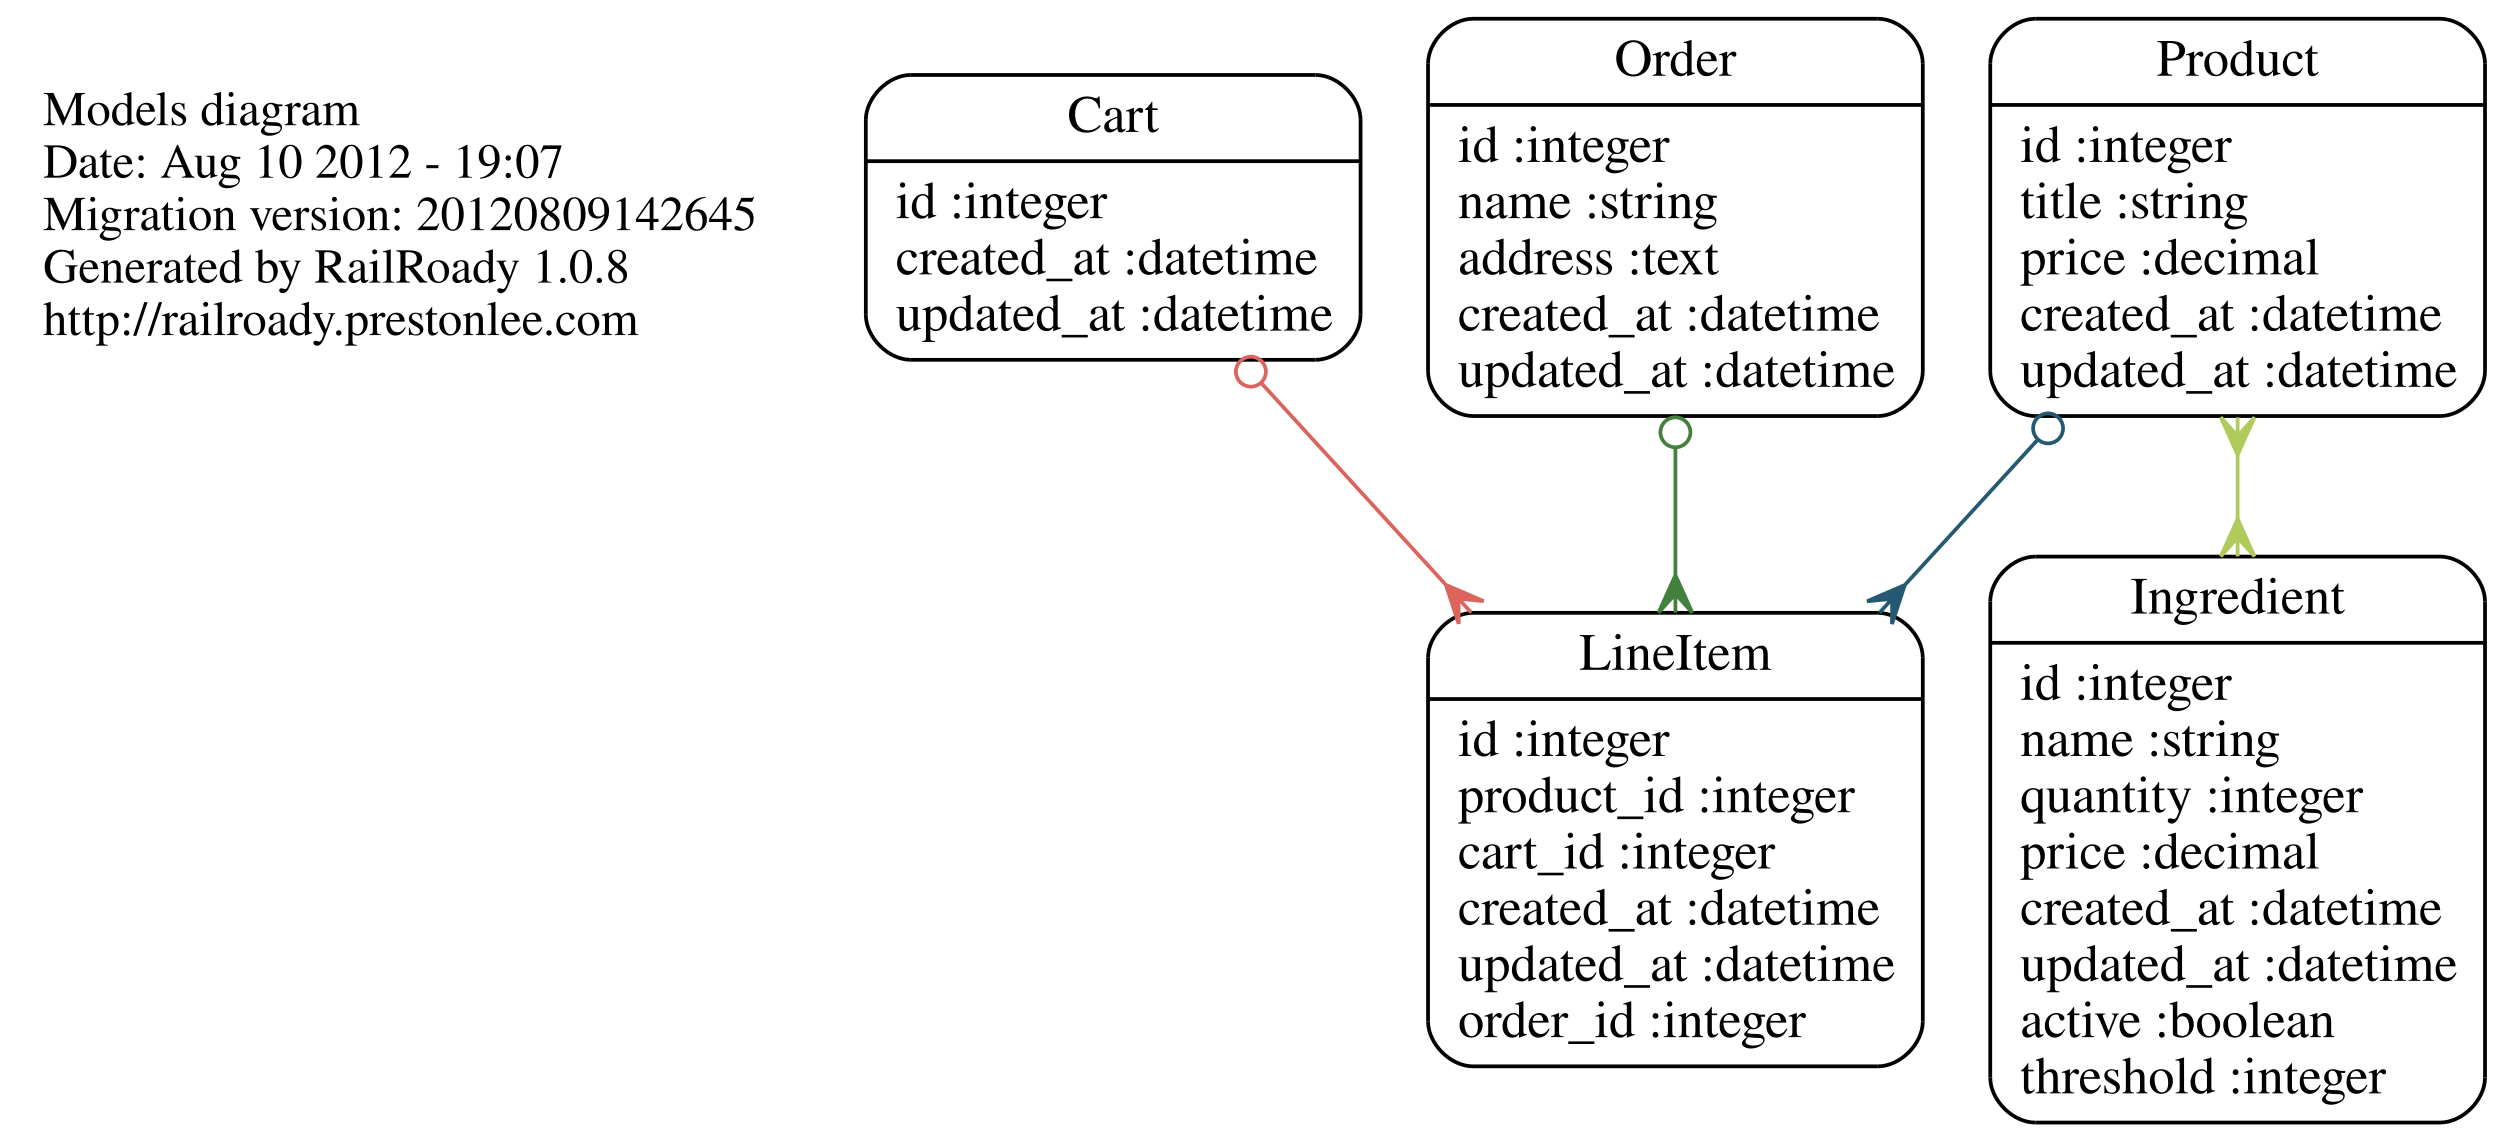
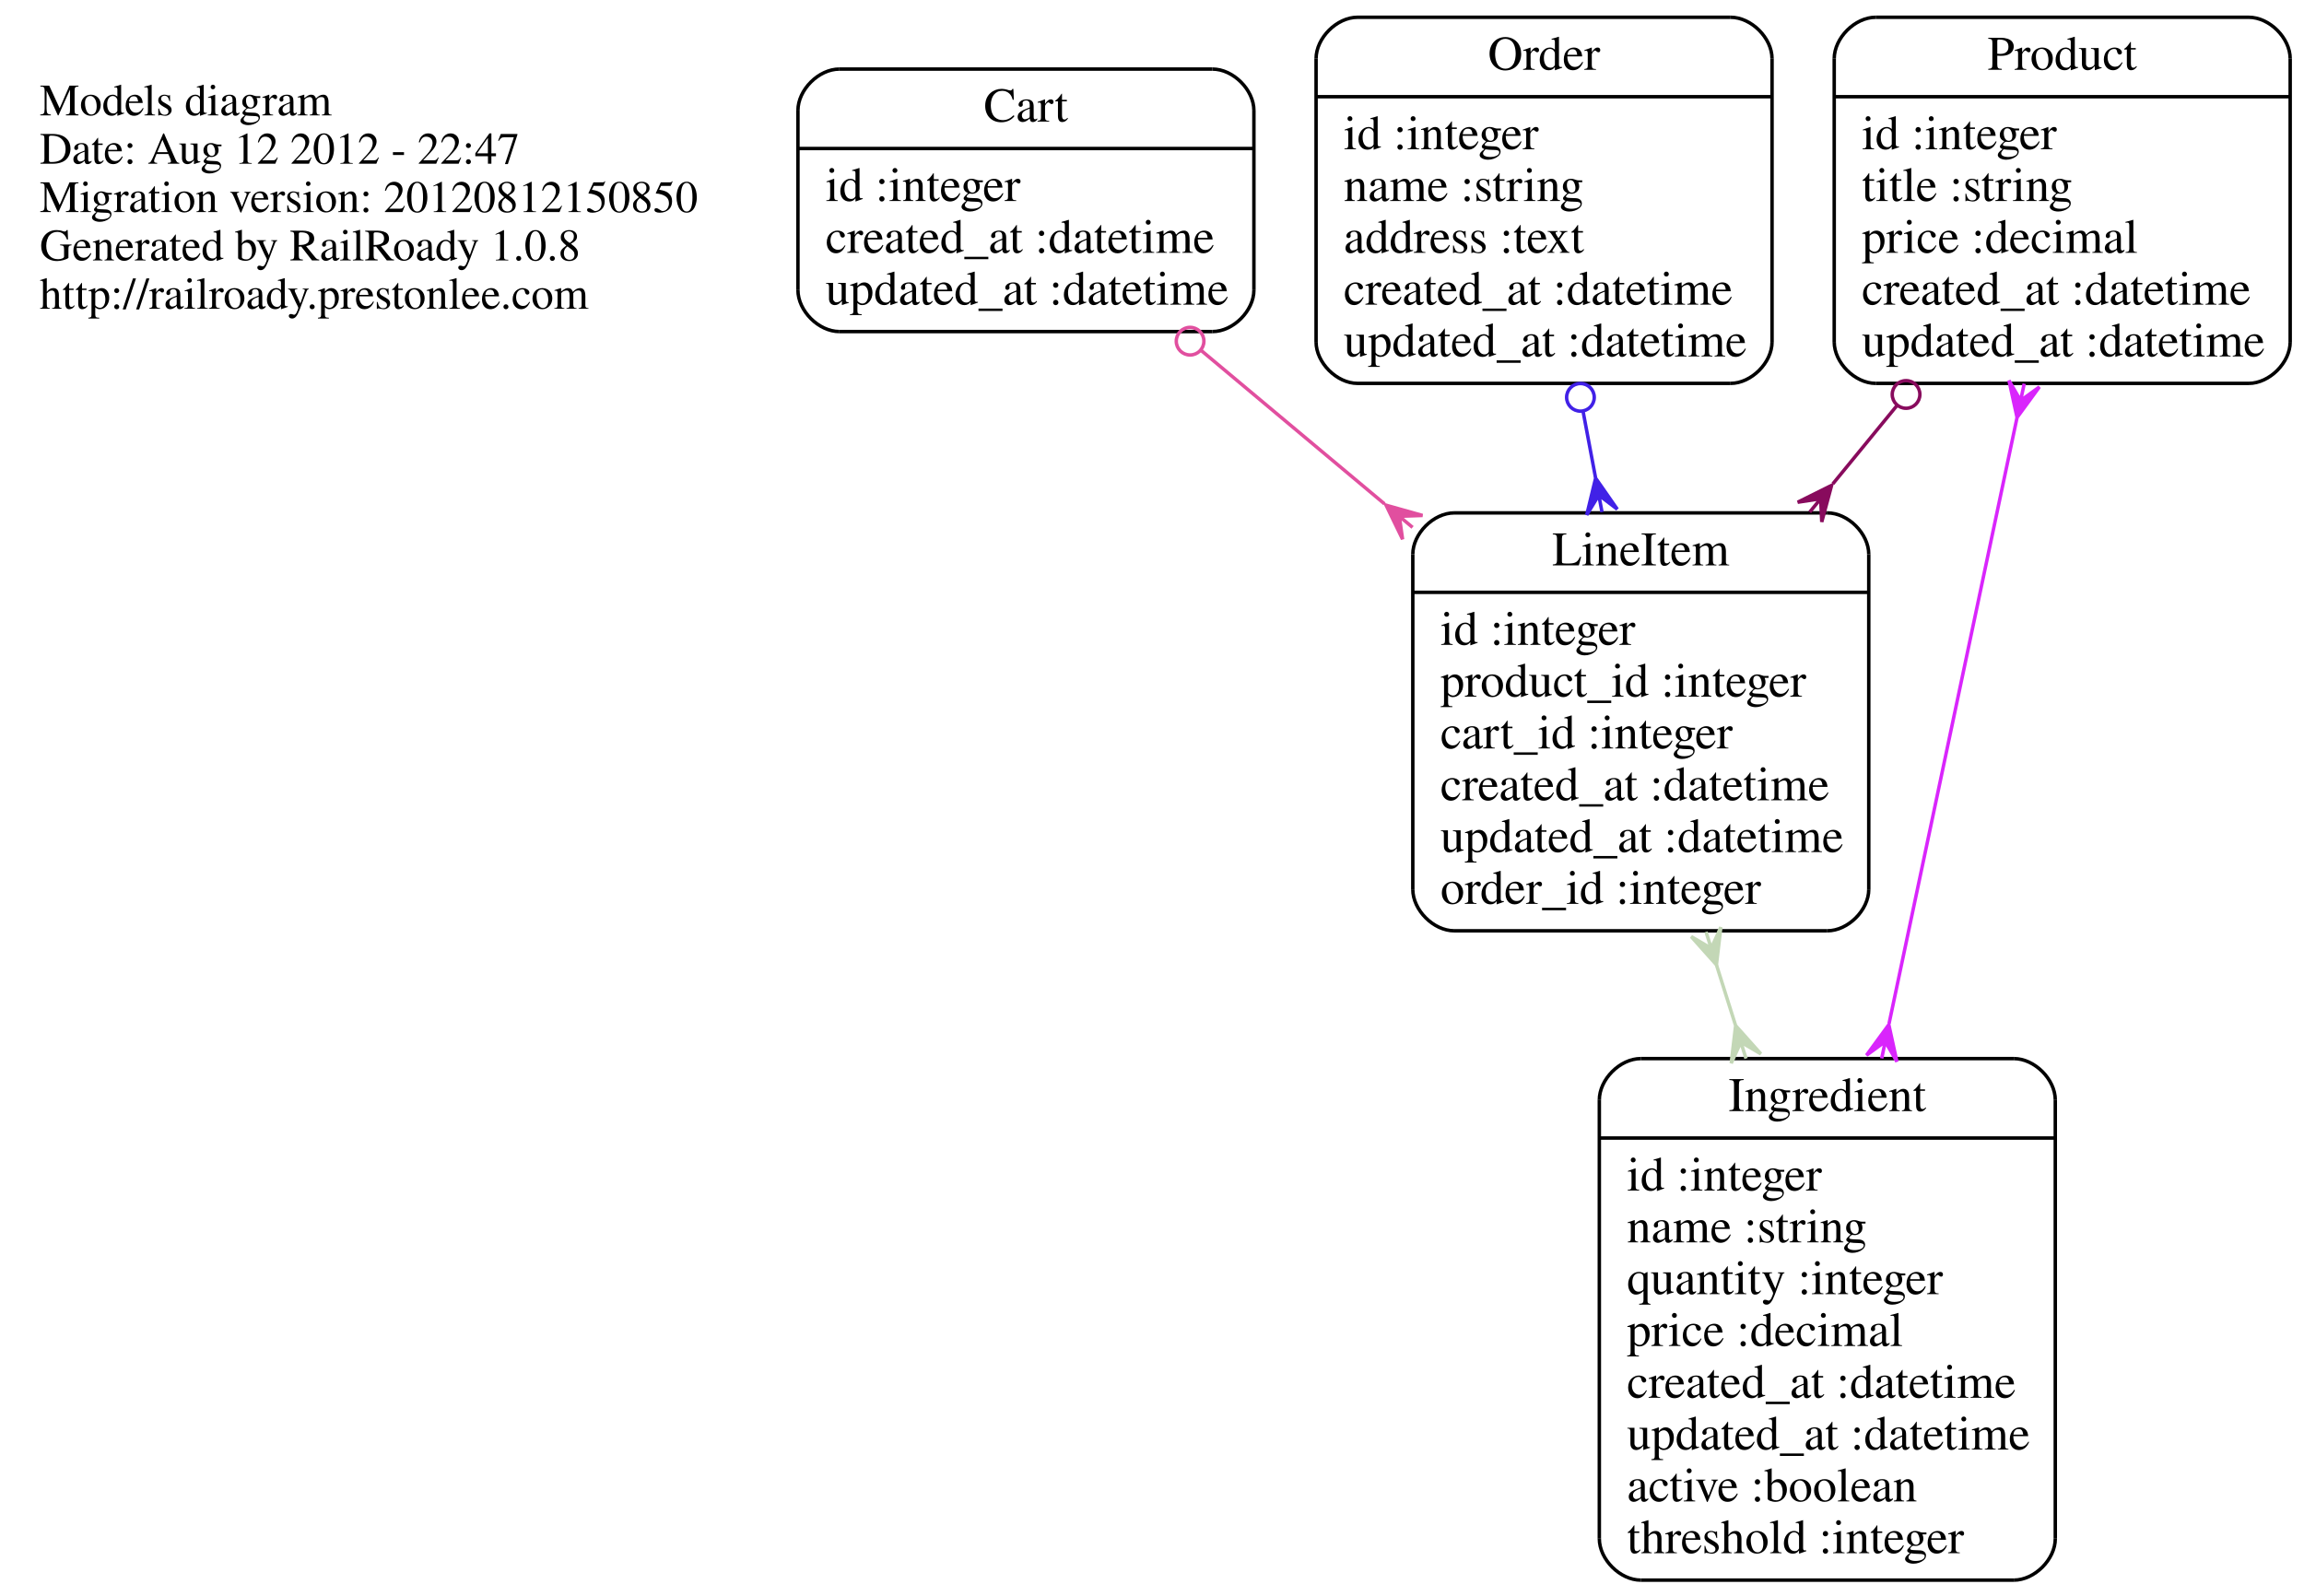
- <svg xmlns="http://www.w3.org/2000/svg" width="667pt" height="304pt" viewBox="0.00 0.00 667.00 304.00">
-   <g id="graph1" class="graph" transform="scale(1 1) rotate(0) translate(4 300)">
-     <polygon fill="white" stroke="white" points="-4,5 -4,-300 664,-300 664,5 -4,5" />
+ <svg xmlns="http://www.w3.org/2000/svg" width="667pt" height="462pt" viewBox="0.00 0.00 667.00 462.00">
+   <g id="graph1" class="graph" transform="scale(1 1) rotate(0) translate(4 458)">
+     <polygon fill="white" stroke="white" points="-4,5 -4,-458 664,-458 664,5 -4,5" />
    <g id="node1" class="node">
-       <text text-anchor="start" x="7.5" y="-266.6" font-family="Times,serif" font-size="13.00">Models diagram</text>
-       <text text-anchor="start" x="7.5" y="-252.6" font-family="Times,serif" font-size="13.00">Date: Aug 10 2012 - 19:07</text>
-       <text text-anchor="start" x="7.5" y="-238.6" font-family="Times,serif" font-size="13.00">Migration version: 20120809142645</text>
-       <text text-anchor="start" x="7.5" y="-224.6" font-family="Times,serif" font-size="13.00">Generated by RailRoady 1.0.8</text>
-       <text text-anchor="start" x="7.5" y="-210.6" font-family="Times,serif" font-size="13.00">http://railroady.prestonlee.com</text>
+       <text text-anchor="start" x="7.5" y="-424.6" font-family="Times,serif" font-size="13.00">Models diagram</text>
+       <text text-anchor="start" x="7.5" y="-410.6" font-family="Times,serif" font-size="13.00">Date: Aug 12 2012 - 22:47</text>
+       <text text-anchor="start" x="7.5" y="-396.6" font-family="Times,serif" font-size="13.00">Migration version: 20120812150850</text>
+       <text text-anchor="start" x="7.5" y="-382.6" font-family="Times,serif" font-size="13.00">Generated by RailRoady 1.0.8</text>
+       <text text-anchor="start" x="7.5" y="-368.6" font-family="Times,serif" font-size="13.00">http://railroady.prestonlee.com</text>
    </g>
    <g id="node2" class="node">
-       <polyline fill="none" stroke="black" points="239,-204 347,-204 " />
-       <path fill="none" stroke="black" d="M347,-204C353,-204 359,-210 359,-216" />
-       <polyline fill="none" stroke="black" points="359,-216 359,-268 " />
-       <path fill="none" stroke="black" d="M359,-268C359,-274 353,-280 347,-280" />
-       <polyline fill="none" stroke="black" points="347,-280 239,-280 " />
-       <path fill="none" stroke="black" d="M239,-280C233,-280 227,-274 227,-268" />
-       <polyline fill="none" stroke="black" points="227,-268 227,-216 " />
-       <path fill="none" stroke="black" d="M227,-216C227,-210 233,-204 239,-204" />
-       <text text-anchor="middle" x="293" y="-264.8" font-family="Times,serif" font-size="14.00">Cart</text>
-       <polyline fill="none" stroke="black" points="227,-257 359,-257 " />
-       <text text-anchor="start" x="235" y="-241.8" font-family="Times,serif" font-size="14.00">id :integer</text>
-       <text text-anchor="start" x="235" y="-226.8" font-family="Times,serif" font-size="14.00">created_at :datetime</text>
-       <text text-anchor="start" x="235" y="-211.8" font-family="Times,serif" font-size="14.00">updated_at :datetime</text>
+       <polyline fill="none" stroke="black" points="239,-362 347,-362 " />
+       <path fill="none" stroke="black" d="M347,-362C353,-362 359,-368 359,-374" />
+       <polyline fill="none" stroke="black" points="359,-374 359,-426 " />
+       <path fill="none" stroke="black" d="M359,-426C359,-432 353,-438 347,-438" />
+       <polyline fill="none" stroke="black" points="347,-438 239,-438 " />
+       <path fill="none" stroke="black" d="M239,-438C233,-438 227,-432 227,-426" />
+       <polyline fill="none" stroke="black" points="227,-426 227,-374 " />
+       <path fill="none" stroke="black" d="M227,-374C227,-368 233,-362 239,-362" />
+       <text text-anchor="middle" x="293" y="-422.8" font-family="Times,serif" font-size="14.00">Cart</text>
+       <polyline fill="none" stroke="black" points="227,-415 359,-415 " />
+       <text text-anchor="start" x="235" y="-399.8" font-family="Times,serif" font-size="14.00">id :integer</text>
+       <text text-anchor="start" x="235" y="-384.8" font-family="Times,serif" font-size="14.00">created_at :datetime</text>
+       <text text-anchor="start" x="235" y="-369.8" font-family="Times,serif" font-size="14.00">updated_at :datetime</text>
    </g>
    <g id="node3" class="node">
-       <polyline fill="none" stroke="black" points="389,-15.5 497,-15.5 " />
-       <path fill="none" stroke="black" d="M497,-15.5C503,-15.5 509,-21.5 509,-27.5" />
-       <polyline fill="none" stroke="black" points="509,-27.5 509,-124.5 " />
-       <path fill="none" stroke="black" d="M509,-124.5C509,-130.5 503,-136.5 497,-136.5" />
-       <polyline fill="none" stroke="black" points="497,-136.5 389,-136.5 " />
-       <path fill="none" stroke="black" d="M389,-136.5C383,-136.5 377,-130.5 377,-124.5" />
-       <polyline fill="none" stroke="black" points="377,-124.5 377,-27.5 " />
-       <path fill="none" stroke="black" d="M377,-27.5C377,-21.5 383,-15.5 389,-15.5" />
-       <text text-anchor="middle" x="443" y="-121.3" font-family="Times,serif" font-size="14.00">LineItem</text>
-       <polyline fill="none" stroke="black" points="377,-113.5 509,-113.5 " />
-       <text text-anchor="start" x="385" y="-98.3" font-family="Times,serif" font-size="14.00">id :integer</text>
-       <text text-anchor="start" x="385" y="-83.3" font-family="Times,serif" font-size="14.00">product_id :integer</text>
-       <text text-anchor="start" x="385" y="-68.3" font-family="Times,serif" font-size="14.00">cart_id :integer</text>
-       <text text-anchor="start" x="385" y="-53.3" font-family="Times,serif" font-size="14.00">created_at :datetime</text>
-       <text text-anchor="start" x="385" y="-38.3" font-family="Times,serif" font-size="14.00">updated_at :datetime</text>
-       <text text-anchor="start" x="385" y="-23.3" font-family="Times,serif" font-size="14.00">order_id :integer</text>
+       <polyline fill="none" stroke="black" points="417,-188.5 525,-188.5 " />
+       <path fill="none" stroke="black" d="M525,-188.5C531,-188.5 537,-194.5 537,-200.5" />
+       <polyline fill="none" stroke="black" points="537,-200.5 537,-297.5 " />
+       <path fill="none" stroke="black" d="M537,-297.5C537,-303.5 531,-309.5 525,-309.5" />
+       <polyline fill="none" stroke="black" points="525,-309.5 417,-309.5 " />
+       <path fill="none" stroke="black" d="M417,-309.5C411,-309.5 405,-303.5 405,-297.5" />
+       <polyline fill="none" stroke="black" points="405,-297.5 405,-200.5 " />
+       <path fill="none" stroke="black" d="M405,-200.5C405,-194.5 411,-188.5 417,-188.5" />
+       <text text-anchor="middle" x="471" y="-294.3" font-family="Times,serif" font-size="14.00">LineItem</text>
+       <polyline fill="none" stroke="black" points="405,-286.5 537,-286.5 " />
+       <text text-anchor="start" x="413" y="-271.3" font-family="Times,serif" font-size="14.00">id :integer</text>
+       <text text-anchor="start" x="413" y="-256.3" font-family="Times,serif" font-size="14.00">product_id :integer</text>
+       <text text-anchor="start" x="413" y="-241.3" font-family="Times,serif" font-size="14.00">cart_id :integer</text>
+       <text text-anchor="start" x="413" y="-226.3" font-family="Times,serif" font-size="14.00">created_at :datetime</text>
+       <text text-anchor="start" x="413" y="-211.3" font-family="Times,serif" font-size="14.00">updated_at :datetime</text>
+       <text text-anchor="start" x="413" y="-196.3" font-family="Times,serif" font-size="14.00">order_id :integer</text>
    </g>
    <g id="edge2" class="edge">
-       <path fill="none" stroke="#db645d" d="M332.704,-197.591C347.656,-181.243 365.032,-162.245 381.508,-144.231" />
-       <ellipse fill="none" stroke="#db645d" cx="329.737" cy="-200.834" rx="4" ry="4" />
-       <polygon fill="#db645d" stroke="#db645d" points="381.756,-143.96 391.826,-139.618 385.131,-140.271 388.505,-136.581 388.505,-136.581 388.505,-136.581 385.131,-140.271 385.185,-133.544 381.756,-143.96 381.756,-143.96" />
+       <path fill="none" stroke="#e14f9f" d="M343.793,-356.482C360.293,-342.671 378.955,-327.049 396.8,-312.111" />
+       <ellipse fill="none" stroke="#e14f9f" cx="340.525" cy="-359.218" rx="4" ry="4" />
+       <polygon fill="#e14f9f" stroke="#e14f9f" points="397.263,-311.724 407.819,-308.756 401.097,-308.514 404.931,-305.305 404.931,-305.305 404.931,-305.305 401.097,-308.514 402.042,-301.854 397.263,-311.724 397.263,-311.724" />
+     </g>
+     <g id="node6" class="node">
+       <polyline fill="none" stroke="black" points="471,-0.5 579,-0.5 " />
+       <path fill="none" stroke="black" d="M579,-0.5C585,-0.5 591,-6.5 591,-12.5" />
+       <polyline fill="none" stroke="black" points="591,-12.5 591,-139.5 " />
+       <path fill="none" stroke="black" d="M591,-139.5C591,-145.5 585,-151.5 579,-151.5" />
+       <polyline fill="none" stroke="black" points="579,-151.5 471,-151.5 " />
+       <path fill="none" stroke="black" d="M471,-151.5C465,-151.5 459,-145.5 459,-139.5" />
+       <polyline fill="none" stroke="black" points="459,-139.5 459,-12.5 " />
+       <path fill="none" stroke="black" d="M459,-12.5C459,-6.5 465,-0.5 471,-0.5" />
+       <text text-anchor="middle" x="525" y="-136.3" font-family="Times,serif" font-size="14.00">Ingredient</text>
+       <polyline fill="none" stroke="black" points="459,-128.5 591,-128.5 " />
+       <text text-anchor="start" x="467" y="-113.3" font-family="Times,serif" font-size="14.00">id :integer</text>
+       <text text-anchor="start" x="467" y="-98.3" font-family="Times,serif" font-size="14.00">name :string</text>
+       <text text-anchor="start" x="467" y="-83.3" font-family="Times,serif" font-size="14.00">quantity :integer</text>
+       <text text-anchor="start" x="467" y="-68.3" font-family="Times,serif" font-size="14.00">price :decimal</text>
+       <text text-anchor="start" x="467" y="-53.3" font-family="Times,serif" font-size="14.00">created_at :datetime</text>
+       <text text-anchor="start" x="467" y="-38.3" font-family="Times,serif" font-size="14.00">updated_at :datetime</text>
+       <text text-anchor="start" x="467" y="-23.3" font-family="Times,serif" font-size="14.00">active :boolean</text>
+       <text text-anchor="start" x="467" y="-8.3" font-family="Times,serif" font-size="14.00">threshold :integer</text>
+     </g>
+     <g id="edge4" class="edge">
+       <path fill="none" stroke="#c3d7b6" d="M492.91,-178.618C494.716,-172.898 496.554,-167.078 498.39,-161.265" />
+       <polygon fill="#c3d7b6" stroke="#c3d7b6" points="492.898,-178.657 485.595,-186.837 491.392,-183.425 489.887,-188.192 489.887,-188.192 489.887,-188.192 491.392,-183.425 494.178,-189.548 492.898,-178.657 492.898,-178.657" />
+       <polygon fill="#c3d7b6" stroke="#c3d7b6" points="498.459,-161.045 505.762,-152.865 499.965,-156.277 501.471,-151.51 501.471,-151.51 501.471,-151.51 499.965,-156.277 497.18,-150.154 498.459,-161.045 498.459,-161.045" />
    </g>
    <g id="node4" class="node">
-       <polyline fill="none" stroke="black" points="539,-189 647,-189 " />
-       <path fill="none" stroke="black" d="M647,-189C653,-189 659,-195 659,-201" />
-       <polyline fill="none" stroke="black" points="659,-201 659,-283 " />
-       <path fill="none" stroke="black" d="M659,-283C659,-289 653,-295 647,-295" />
-       <polyline fill="none" stroke="black" points="647,-295 539,-295 " />
-       <path fill="none" stroke="black" d="M539,-295C533,-295 527,-289 527,-283" />
-       <polyline fill="none" stroke="black" points="527,-283 527,-201 " />
-       <path fill="none" stroke="black" d="M527,-201C527,-195 533,-189 539,-189" />
-       <text text-anchor="middle" x="593" y="-279.8" font-family="Times,serif" font-size="14.00">Product</text>
-       <polyline fill="none" stroke="black" points="527,-272 659,-272 " />
-       <text text-anchor="start" x="535" y="-256.8" font-family="Times,serif" font-size="14.00">id :integer</text>
-       <text text-anchor="start" x="535" y="-241.8" font-family="Times,serif" font-size="14.00">title :string</text>
-       <text text-anchor="start" x="535" y="-226.8" font-family="Times,serif" font-size="14.00">price :decimal</text>
-       <text text-anchor="start" x="535" y="-211.8" font-family="Times,serif" font-size="14.00">created_at :datetime</text>
-       <text text-anchor="start" x="535" y="-196.8" font-family="Times,serif" font-size="14.00">updated_at :datetime</text>
-     </g>
-     <g id="edge4" class="edge">
-       <path fill="none" stroke="#245971" d="M539.726,-182.753C528.26,-170.218 516.054,-156.872 504.311,-144.033" />
-       <ellipse fill="none" stroke="#245971" cx="542.427" cy="-185.707" rx="4" ry="4" />
-       <polygon fill="#245971" stroke="#245971" points="504.208,-143.921 500.78,-133.505 500.834,-140.232 497.459,-136.542 497.459,-136.542 497.459,-136.542 500.834,-140.232 494.139,-139.579 504.208,-143.921 504.208,-143.921" />
-     </g>
-     <g id="node6" class="node">
-       <polyline fill="none" stroke="black" points="539,-0.5 647,-0.5 " />
-       <path fill="none" stroke="black" d="M647,-0.5C653,-0.5 659,-6.5 659,-12.5" />
-       <polyline fill="none" stroke="black" points="659,-12.5 659,-139.5 " />
-       <path fill="none" stroke="black" d="M659,-139.5C659,-145.5 653,-151.5 647,-151.5" />
-       <polyline fill="none" stroke="black" points="647,-151.5 539,-151.5 " />
-       <path fill="none" stroke="black" d="M539,-151.5C533,-151.5 527,-145.5 527,-139.5" />
-       <polyline fill="none" stroke="black" points="527,-139.5 527,-12.5 " />
-       <path fill="none" stroke="black" d="M527,-12.5C527,-6.5 533,-0.5 539,-0.5" />
-       <text text-anchor="middle" x="593" y="-136.3" font-family="Times,serif" font-size="14.00">Ingredient</text>
-       <polyline fill="none" stroke="black" points="527,-128.5 659,-128.5 " />
-       <text text-anchor="start" x="535" y="-113.3" font-family="Times,serif" font-size="14.00">id :integer</text>
-       <text text-anchor="start" x="535" y="-98.3" font-family="Times,serif" font-size="14.00">name :string</text>
-       <text text-anchor="start" x="535" y="-83.3" font-family="Times,serif" font-size="14.00">quantity :integer</text>
-       <text text-anchor="start" x="535" y="-68.3" font-family="Times,serif" font-size="14.00">price :decimal</text>
-       <text text-anchor="start" x="535" y="-53.3" font-family="Times,serif" font-size="14.00">created_at :datetime</text>
-       <text text-anchor="start" x="535" y="-38.3" font-family="Times,serif" font-size="14.00">updated_at :datetime</text>
-       <text text-anchor="start" x="535" y="-23.3" font-family="Times,serif" font-size="14.00">active :boolean</text>
-       <text text-anchor="start" x="535" y="-8.3" font-family="Times,serif" font-size="14.00">threshold :integer</text>
+       <polyline fill="none" stroke="black" points="539,-347 647,-347 " />
+       <path fill="none" stroke="black" d="M647,-347C653,-347 659,-353 659,-359" />
+       <polyline fill="none" stroke="black" points="659,-359 659,-441 " />
+       <path fill="none" stroke="black" d="M659,-441C659,-447 653,-453 647,-453" />
+       <polyline fill="none" stroke="black" points="647,-453 539,-453 " />
+       <path fill="none" stroke="black" d="M539,-453C533,-453 527,-447 527,-441" />
+       <polyline fill="none" stroke="black" points="527,-441 527,-359 " />
+       <path fill="none" stroke="black" d="M527,-359C527,-353 533,-347 539,-347" />
+       <text text-anchor="middle" x="593" y="-437.8" font-family="Times,serif" font-size="14.00">Product</text>
+       <polyline fill="none" stroke="black" points="527,-430 659,-430 " />
+       <text text-anchor="start" x="535" y="-414.8" font-family="Times,serif" font-size="14.00">id :integer</text>
+       <text text-anchor="start" x="535" y="-399.8" font-family="Times,serif" font-size="14.00">title :string</text>
+       <text text-anchor="start" x="535" y="-384.8" font-family="Times,serif" font-size="14.00">price :decimal</text>
+       <text text-anchor="start" x="535" y="-369.8" font-family="Times,serif" font-size="14.00">created_at :datetime</text>
+       <text text-anchor="start" x="535" y="-354.8" font-family="Times,serif" font-size="14.00">updated_at :datetime</text>
    </g>
    <g id="edge6" class="edge">
-       <path fill="none" stroke="#b0cb5c" d="M593,-178.494C593,-172.99 593,-167.362 593,-161.717" />
-       <polygon fill="#b0cb5c" stroke="#b0cb5c" points="593,-178.658 588.5,-188.658 593,-183.658 593,-188.658 593,-188.658 593,-188.658 593,-183.658 597.5,-188.659 593,-178.658 593,-178.658" />
-       <polygon fill="#b0cb5c" stroke="#b0cb5c" points="593,-161.56 597.5,-151.56 593,-156.56 593,-151.56 593,-151.56 593,-151.56 593,-156.56 588.5,-151.56 593,-161.56 593,-161.56" />
+       <path fill="none" stroke="#880b5d" d="M545.208,-340.631C539.106,-333.179 532.82,-325.502 526.609,-317.916" />
+       <ellipse fill="none" stroke="#880b5d" cx="547.796" cy="-343.792" rx="4" ry="4" />
+       <polygon fill="#880b5d" stroke="#880b5d" points="526.246,-317.473 523.393,-306.885 523.078,-313.604 519.911,-309.735 519.911,-309.735 519.911,-309.735 523.078,-313.604 516.429,-312.586 526.246,-317.473 526.246,-317.473" />
+     </g>
+     <g id="edge8" class="edge">
+       <path fill="none" stroke="#d925fc" d="M579.902,-336.975C569.378,-287.143 554.49,-216.642 542.872,-161.627" />
+       <polygon fill="#d925fc" stroke="#d925fc" points="579.933,-337.123 577.596,-347.837 580.966,-342.015 581.999,-346.907 581.999,-346.907 581.999,-346.907 580.966,-342.015 586.402,-345.977 579.933,-337.123 579.933,-337.123" />
+       <polygon fill="#d925fc" stroke="#d925fc" points="542.808,-161.327 545.145,-150.613 541.775,-156.435 540.742,-151.543 540.742,-151.543 540.742,-151.543 541.775,-156.435 536.339,-152.473 542.808,-161.327 542.808,-161.327" />
    </g>
    <g id="node5" class="node">
-       <polyline fill="none" stroke="black" points="389,-189 497,-189 " />
-       <path fill="none" stroke="black" d="M497,-189C503,-189 509,-195 509,-201" />
-       <polyline fill="none" stroke="black" points="509,-201 509,-283 " />
-       <path fill="none" stroke="black" d="M509,-283C509,-289 503,-295 497,-295" />
-       <polyline fill="none" stroke="black" points="497,-295 389,-295 " />
-       <path fill="none" stroke="black" d="M389,-295C383,-295 377,-289 377,-283" />
-       <polyline fill="none" stroke="black" points="377,-283 377,-201 " />
-       <path fill="none" stroke="black" d="M377,-201C377,-195 383,-189 389,-189" />
-       <text text-anchor="middle" x="443" y="-279.8" font-family="Times,serif" font-size="14.00">Order</text>
-       <polyline fill="none" stroke="black" points="377,-272 509,-272 " />
-       <text text-anchor="start" x="385" y="-256.8" font-family="Times,serif" font-size="14.00">id :integer</text>
-       <text text-anchor="start" x="385" y="-241.8" font-family="Times,serif" font-size="14.00">name :string</text>
-       <text text-anchor="start" x="385" y="-226.8" font-family="Times,serif" font-size="14.00">address :text</text>
-       <text text-anchor="start" x="385" y="-211.8" font-family="Times,serif" font-size="14.00">created_at :datetime</text>
-       <text text-anchor="start" x="385" y="-196.8" font-family="Times,serif" font-size="14.00">updated_at :datetime</text>
+       <polyline fill="none" stroke="black" points="389,-347 497,-347 " />
+       <path fill="none" stroke="black" d="M497,-347C503,-347 509,-353 509,-359" />
+       <polyline fill="none" stroke="black" points="509,-359 509,-441 " />
+       <path fill="none" stroke="black" d="M509,-441C509,-447 503,-453 497,-453" />
+       <polyline fill="none" stroke="black" points="497,-453 389,-453 " />
+       <path fill="none" stroke="black" d="M389,-453C383,-453 377,-447 377,-441" />
+       <polyline fill="none" stroke="black" points="377,-441 377,-359 " />
+       <path fill="none" stroke="black" d="M377,-359C377,-353 383,-347 389,-347" />
+       <text text-anchor="middle" x="443" y="-437.8" font-family="Times,serif" font-size="14.00">Order</text>
+       <polyline fill="none" stroke="black" points="377,-430 509,-430 " />
+       <text text-anchor="start" x="385" y="-414.8" font-family="Times,serif" font-size="14.00">id :integer</text>
+       <text text-anchor="start" x="385" y="-399.8" font-family="Times,serif" font-size="14.00">name :string</text>
+       <text text-anchor="start" x="385" y="-384.8" font-family="Times,serif" font-size="14.00">address :text</text>
+       <text text-anchor="start" x="385" y="-369.8" font-family="Times,serif" font-size="14.00">created_at :datetime</text>
+       <text text-anchor="start" x="385" y="-354.8" font-family="Times,serif" font-size="14.00">updated_at :datetime</text>
    </g>
-     <g id="edge8" class="edge">
-       <path fill="none" stroke="#44803d" d="M443,-180.355C443,-169.399 443,-157.896 443,-146.706" />
-       <ellipse fill="none" stroke="#44803d" cx="443" cy="-184.658" rx="4" ry="4" />
-       <polygon fill="#44803d" stroke="#44803d" points="443,-146.542 447.5,-136.542 443,-141.542 443,-136.542 443,-136.542 443,-136.542 443,-141.542 438.5,-136.542 443,-146.542 443,-146.542" />
+     <g id="edge10" class="edge">
+       <path fill="none" stroke="#4121e7" d="M454.293,-338.904C455.479,-332.594 456.692,-326.141 457.895,-319.735" />
+       <ellipse fill="none" stroke="#4121e7" cx="453.532" cy="-342.956" rx="4" ry="4" />
+       <polygon fill="#4121e7" stroke="#4121e7" points="457.928,-319.563 464.197,-310.567 458.851,-314.649 459.775,-309.735 459.775,-309.735 459.775,-309.735 458.851,-314.649 455.352,-308.904 457.928,-319.563 457.928,-319.563" />
    </g>
  </g>
</svg>
